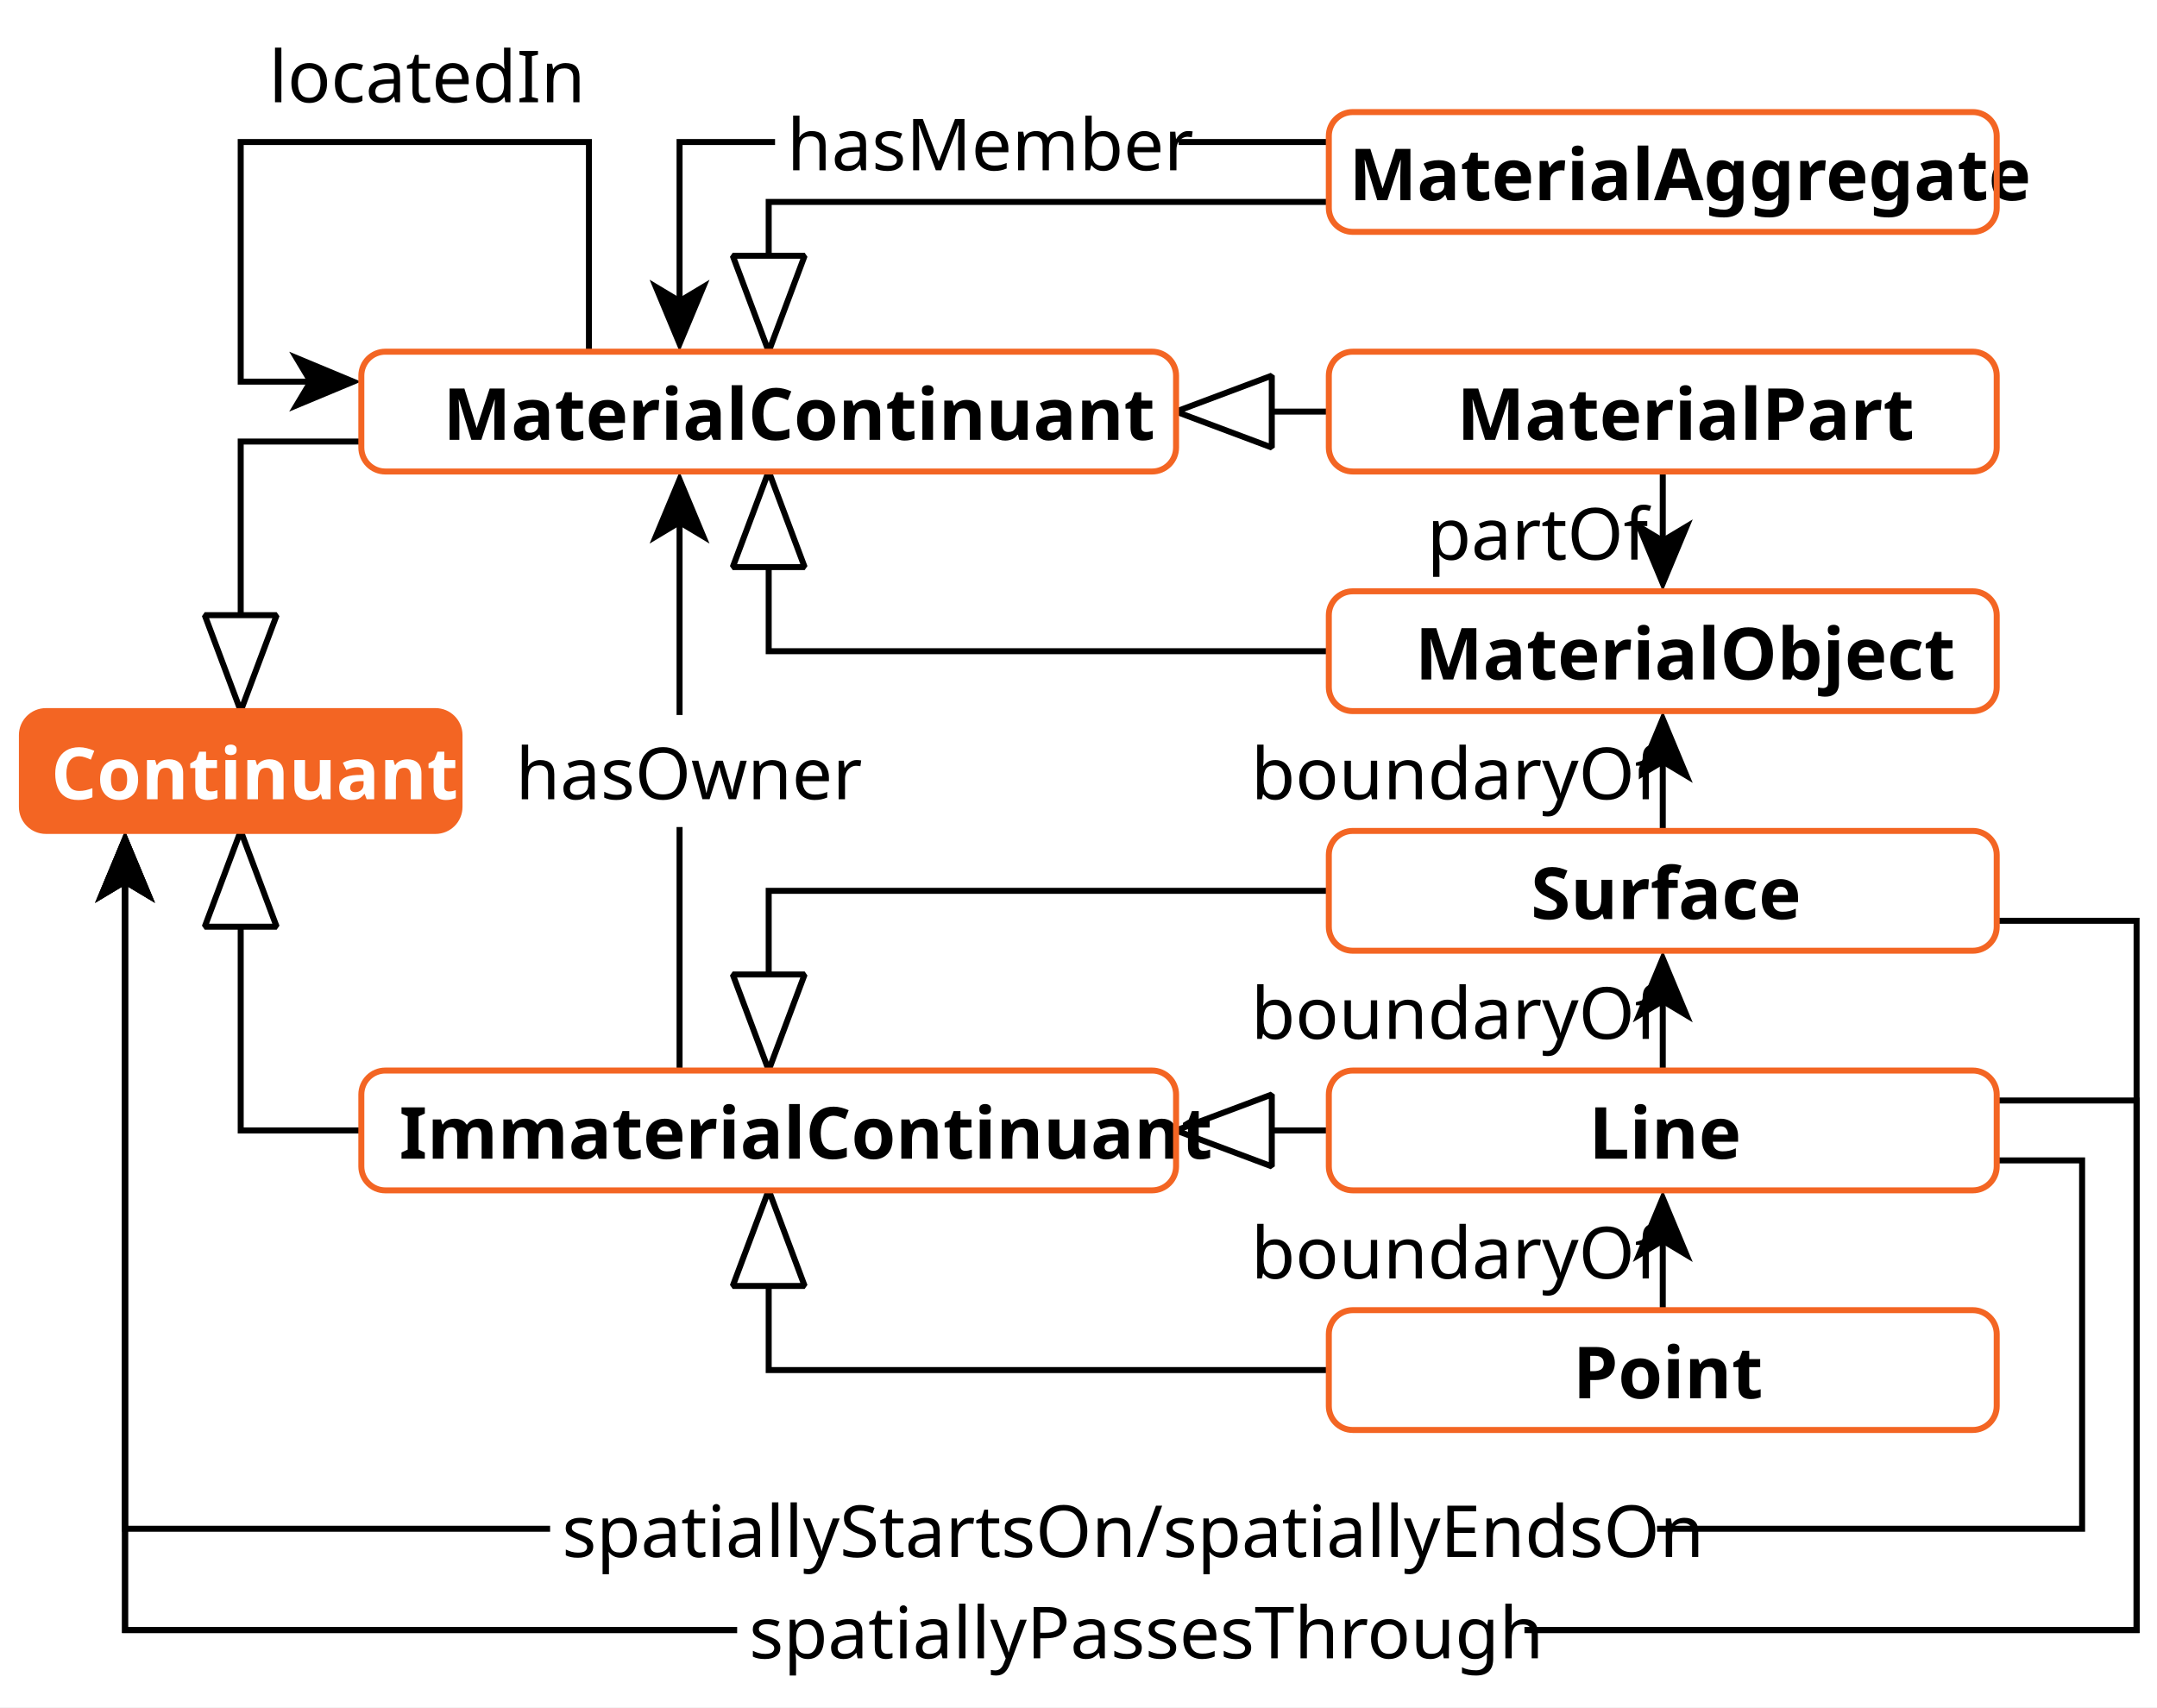
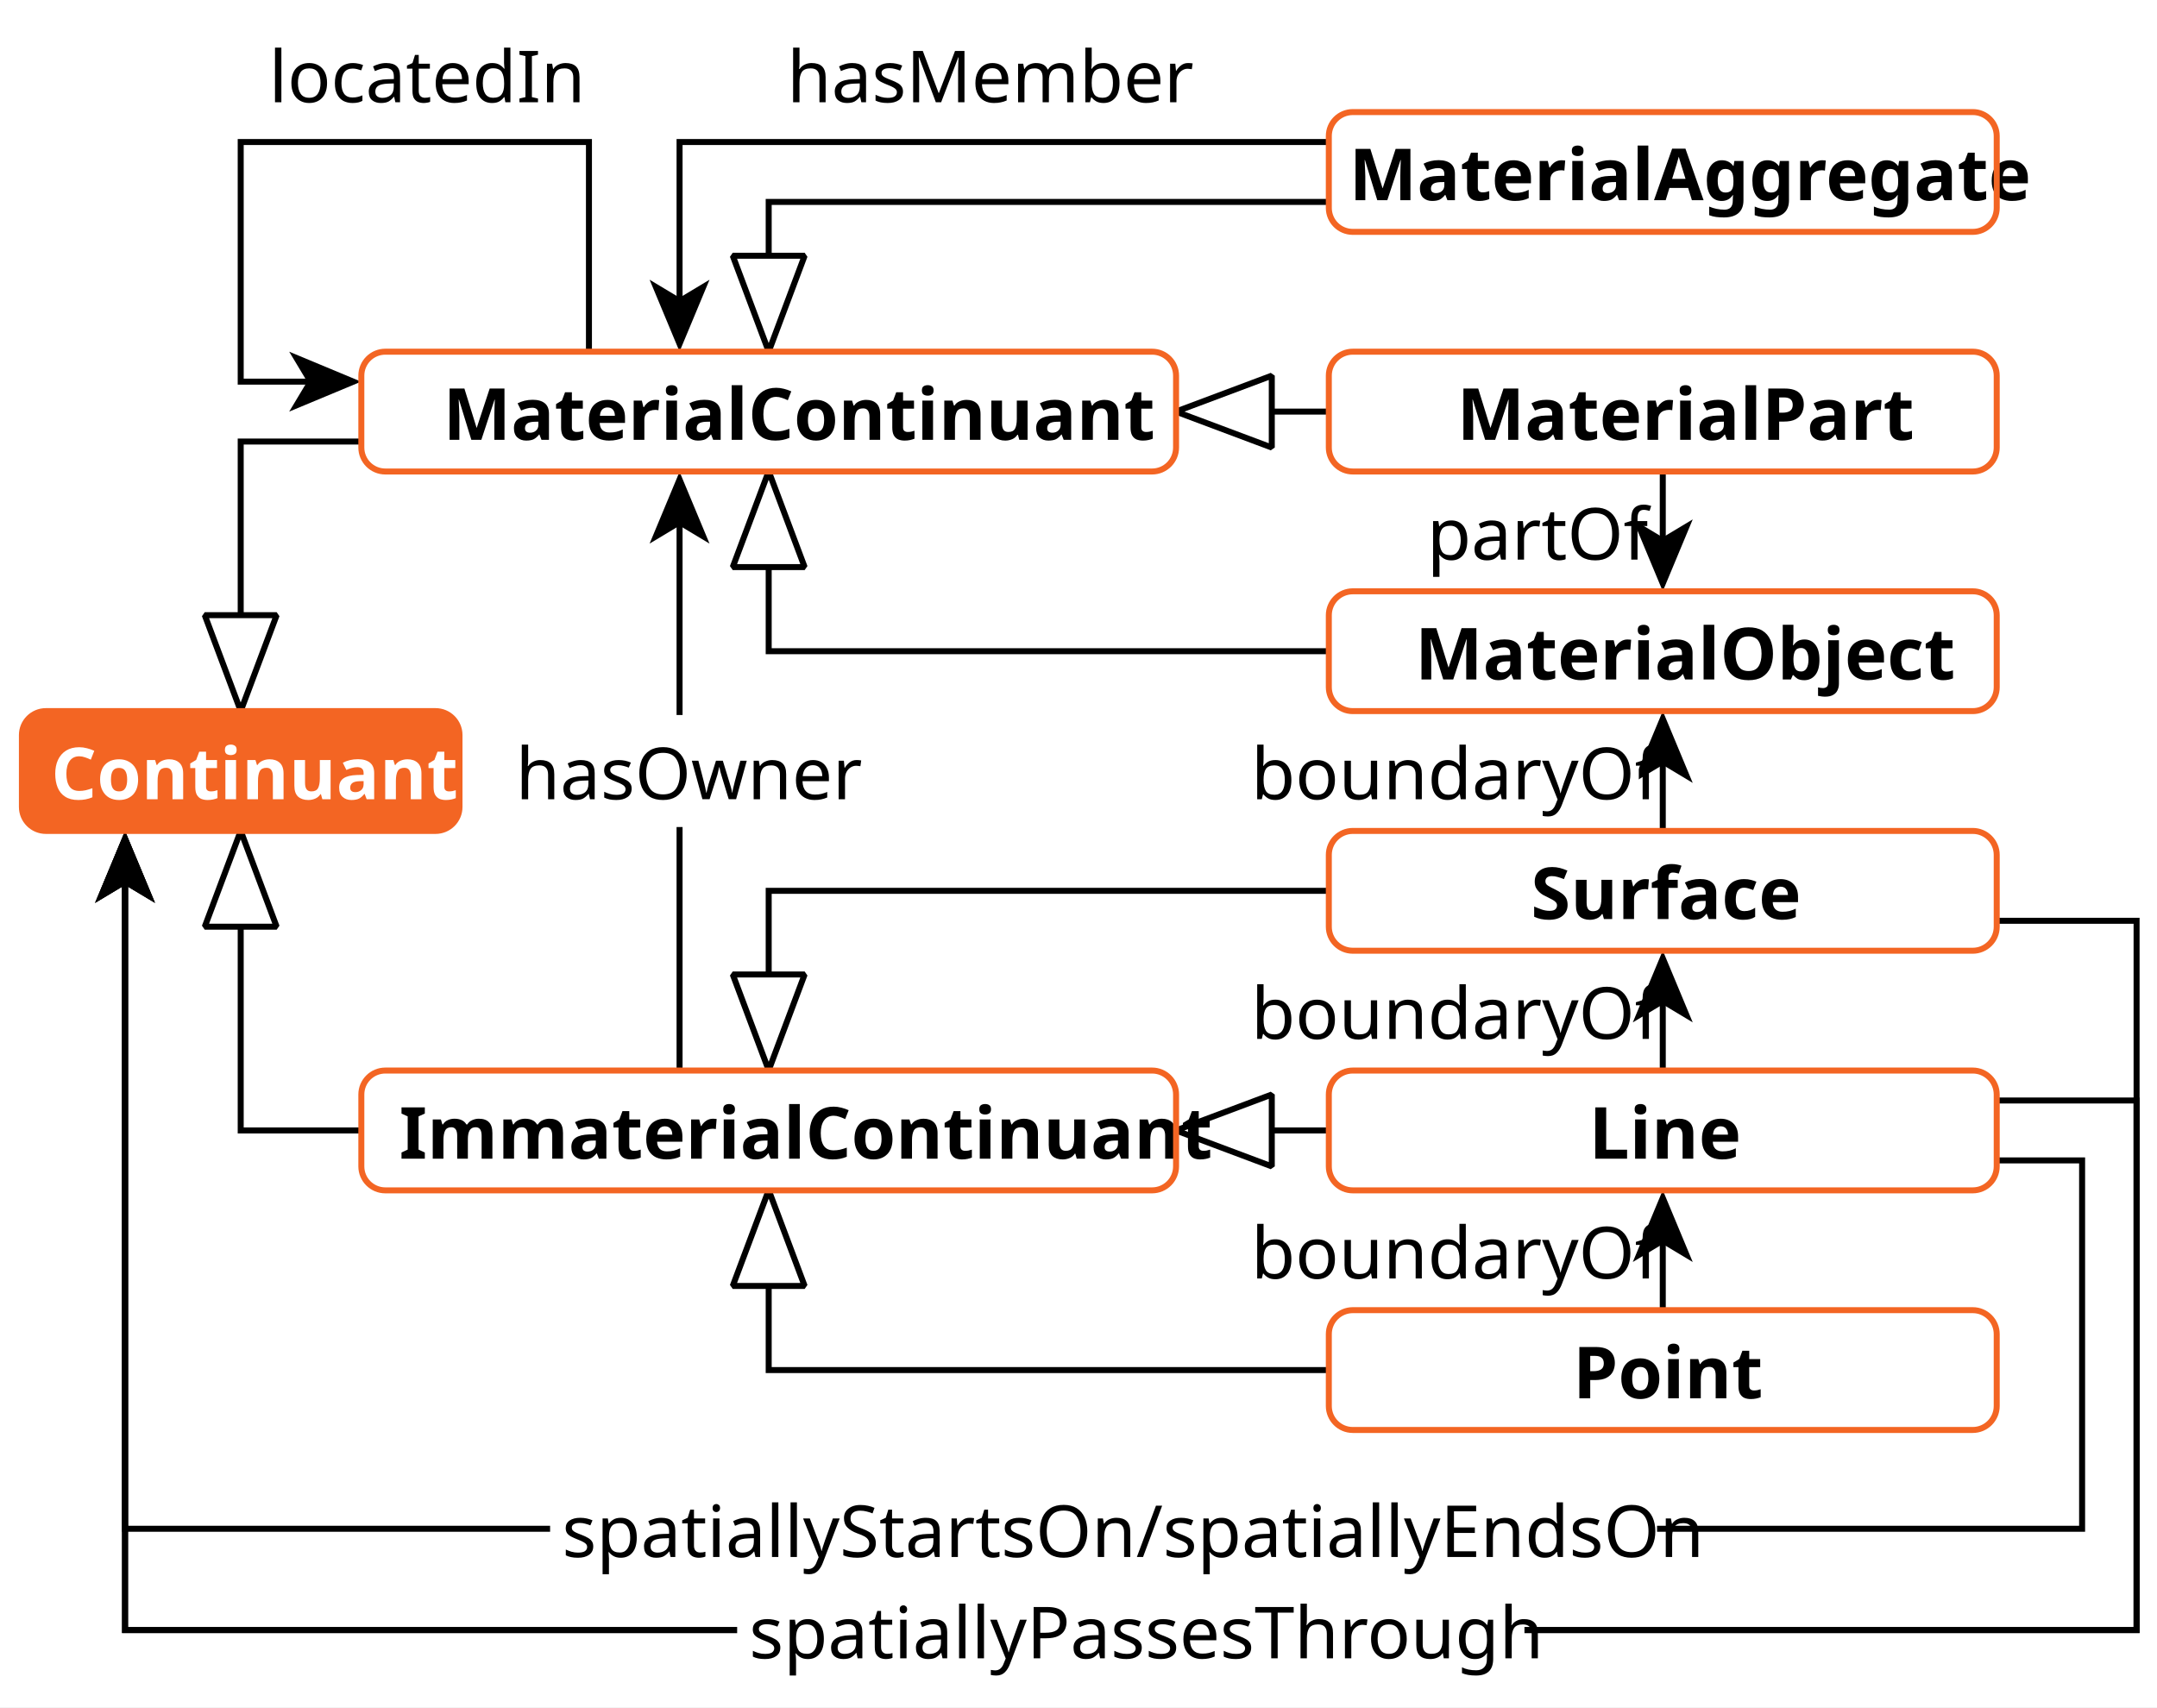
<svg xmlns="http://www.w3.org/2000/svg" fill-opacity="1" color-rendering="auto" color-interpolation="auto" text-rendering="auto" stroke="black" stroke-linecap="square" width="720" stroke-miterlimit="10" shape-rendering="auto" stroke-opacity="1" fill="black" stroke-dasharray="none" font-weight="normal" stroke-width="1" height="570" font-family="'Dialog'" font-style="normal" stroke-linejoin="miter" font-size="12px" stroke-dashoffset="0" image-rendering="auto">
  <defs id="genericDefs" />
  <g>
    <defs id="defs1">
      <clipPath clipPathUnits="userSpaceOnUse" id="clipPath1">
        <path d="M0 0 L720 0 L720 570 L0 570 L0 0 Z" />
      </clipPath>
      <clipPath clipPathUnits="userSpaceOnUse" id="clipPath2">
        <path d="M-529 69 L-169 69 L-169 354 L-529 354 L-529 69 Z" />
      </clipPath>
    </defs>
    <g fill="white" text-rendering="geometricPrecision" shape-rendering="geometricPrecision" transform="scale(2,2) translate(529,-69)" stroke="white">
      <rect x="-529" width="360" height="285" y="69" clip-path="url(#clipPath2)" stroke="none" />
    </g>
    <g text-rendering="geometricPrecision" stroke-miterlimit="1.45" shape-rendering="geometricPrecision" transform="matrix(2,0,0,2,1058,-138)" stroke-linecap="butt">
      <path fill="none" d="M-251.486 235.668 L-251.486 247.704" clip-path="url(#clipPath2)" />
      <path d="M-251.486 227.668 L-256.486 239.668 L-251.486 236.668 L-246.486 239.668 Z" clip-path="url(#clipPath2)" stroke="none" />
      <text x="-320.193" xml:space="preserve" y="242.422" clip-path="url(#clipPath2)" font-family="sans-serif" stroke="none">boundaryOf</text>
      <path fill="none" d="M-307.189 217.708 L-400.706 217.708 L-400.706 232.668" clip-path="url(#clipPath2)" />
      <path fill="white" d="M-400.706 247.668 L-394.706 231.668 L-406.706 231.668 Z" clip-path="url(#clipPath2)" stroke="none" />
      <path fill="none" d="M-400.706 247.668 L-394.706 231.668 L-406.706 231.668 Z" clip-path="url(#clipPath2)" />
      <path fill="none" d="M-307.25 257.708 L-317.234 257.708 L-317.742 257.708" clip-path="url(#clipPath2)" />
      <path fill="white" d="M-332.742 257.708 L-316.742 263.708 L-316.742 251.708 Z" clip-path="url(#clipPath2)" stroke="none" />
      <path fill="none" d="M-332.742 257.708 L-316.742 263.708 L-316.742 251.708 Z" clip-path="url(#clipPath2)" />
      <path fill="none" d="M-307.189 297.708 L-400.706 297.708 L-400.706 282.668" clip-path="url(#clipPath2)" />
      <path fill="white" d="M-400.706 267.668 L-406.706 283.668 L-394.706 283.668 Z" clip-path="url(#clipPath2)" stroke="none" />
      <path fill="none" d="M-400.706 267.668 L-406.706 283.668 L-394.706 283.668 Z" clip-path="url(#clipPath2)" />
      <path fill="none" d="M-251.486 275.668 L-251.486 287.704" clip-path="url(#clipPath2)" />
      <path d="M-251.486 267.668 L-256.486 279.668 L-251.486 276.668 L-246.486 279.668 Z" clip-path="url(#clipPath2)" stroke="none" />
      <text x="-320.193" xml:space="preserve" y="282.421" clip-path="url(#clipPath2)" font-family="sans-serif" stroke="none">boundaryOf</text>
      <path fill="none" d="M-251.486 207.683 L-251.486 195.69" clip-path="url(#clipPath2)" />
      <path d="M-251.486 187.69 L-256.486 199.69 L-251.486 196.69 L-246.486 199.69 Z" clip-path="url(#clipPath2)" stroke="none" />
      <rect x="-322.193" y="188.357" clip-path="url(#clipPath2)" fill="white" width="66.707" height="18.701" stroke="none" />
      <text x="-320.193" xml:space="preserve" y="202.422" clip-path="url(#clipPath2)" font-family="sans-serif" stroke="none">boundaryOf</text>
      <path fill="none" d="M-251.486 147.668 L-251.486 159.704" clip-path="url(#clipPath2)" />
      <path d="M-251.486 167.704 L-246.486 155.704 L-251.486 158.704 L-256.486 155.704 Z" clip-path="url(#clipPath2)" stroke="none" />
      <text x="-290.832" xml:space="preserve" y="162.422" clip-path="url(#clipPath2)" font-family="sans-serif" stroke="none">partOf</text>
      <path fill="none" d="M-307.189 102.708 L-400.706 102.708 L-400.706 112.693" clip-path="url(#clipPath2)" />
      <path fill="white" d="M-400.706 127.693 L-394.706 111.693 L-406.706 111.693 Z" clip-path="url(#clipPath2)" stroke="none" />
      <path fill="none" d="M-400.706 127.693 L-394.706 111.693 L-406.706 111.693 Z" clip-path="url(#clipPath2)" />
      <path fill="none" d="M-307.189 177.708 L-400.706 177.708 L-400.706 162.668" clip-path="url(#clipPath2)" />
      <path fill="white" d="M-400.706 147.668 L-406.706 163.668 L-394.706 163.668 Z" clip-path="url(#clipPath2)" stroke="none" />
      <path fill="none" d="M-400.706 147.668 L-406.706 163.668 L-394.706 163.668 Z" clip-path="url(#clipPath2)" />
      <path fill="none" d="M-307.213 92.708 L-415.582 92.708 L-415.582 119.695" clip-path="url(#clipPath2)" />
      <path d="M-415.582 127.695 L-410.582 115.695 L-415.582 118.695 L-420.582 115.695 Z" clip-path="url(#clipPath2)" stroke="none" />
-       <rect x="-399.644" y="83.357" clip-path="url(#clipPath2)" fill="white" width="67.357" height="18.701" stroke="none" />
-       <text x="-397.644" xml:space="preserve" y="97.421" clip-path="url(#clipPath2)" font-family="sans-serif" stroke="none">hasMember</text>
+       <text x="-397.644" xml:space="preserve" y="86.071" clip-path="url(#clipPath2)" font-family="sans-serif" stroke="none">hasMember</text>
      <path fill="none" d="M-415.582 247.687 L-415.582 155.745" clip-path="url(#clipPath2)" />
      <path d="M-415.582 147.745 L-420.582 159.745 L-415.582 156.745 L-410.582 159.745 Z" clip-path="url(#clipPath2)" stroke="none" />
      <rect x="-444.928" y="188.357" clip-path="url(#clipPath2)" fill="white" width="58.691" height="18.701" stroke="none" />
      <text x="-442.928" xml:space="preserve" y="202.422" clip-path="url(#clipPath2)" font-family="sans-serif" stroke="none">hasOwner</text>
      <path fill="none" d="M-307.238 137.708 L-315.453 137.708 L-317.741 137.708" clip-path="url(#clipPath2)" />
      <path fill="white" d="M-332.741 137.708 L-316.741 143.708 L-316.741 131.708 Z" clip-path="url(#clipPath2)" stroke="none" />
      <path fill="none" d="M-332.741 137.708 L-316.741 143.708 L-316.741 131.708 Z" clip-path="url(#clipPath2)" />
      <path fill="none" d="M-430.706 127.732 L-430.706 92.708 L-488.827 92.708 L-488.827 132.708 L-476.733 132.708" clip-path="url(#clipPath2)" />
      <path d="M-468.733 132.708 L-480.733 127.708 L-477.733 132.708 L-480.733 137.708 Z" clip-path="url(#clipPath2)" stroke="none" />
      <text x="-484.118" xml:space="preserve" y="86.071" clip-path="url(#clipPath2)" font-family="sans-serif" stroke="none">locatedIn</text>
      <path fill="none" d="M-468.733 142.708 L-488.827 142.708 L-488.827 172.69" clip-path="url(#clipPath2)" />
      <path fill="white" d="M-488.827 187.69 L-482.827 171.69 L-494.827 171.69 Z" clip-path="url(#clipPath2)" stroke="none" />
      <path fill="none" d="M-488.827 187.69 L-482.827 171.69 L-494.827 171.69 Z" clip-path="url(#clipPath2)" />
      <path fill="none" d="M-468.733 257.708 L-488.827 257.708 L-488.827 222.698" clip-path="url(#clipPath2)" />
      <path fill="white" d="M-488.827 207.698 L-494.827 223.698 L-482.827 223.698 Z" clip-path="url(#clipPath2)" stroke="none" />
      <path fill="none" d="M-488.827 207.698 L-494.827 223.698 L-482.827 223.698 Z" clip-path="url(#clipPath2)" />
      <path fill="none" d="M-195.769 222.708 L-172.408 222.708 L-172.408 341.112 L-508.131 341.112 L-508.131 215.712" clip-path="url(#clipPath2)" />
      <path d="M-508.131 207.712 L-513.131 219.712 L-508.131 216.712 L-503.131 219.712 Z" clip-path="url(#clipPath2)" stroke="none" />
      <path fill="none" d="M-195.769 252.708 L-172.408 252.708 L-172.408 341.112 L-508.131 341.112 L-508.131 215.707" clip-path="url(#clipPath2)" />
      <path d="M-508.131 207.707 L-513.131 219.707 L-508.131 216.707 L-503.131 219.707 Z" clip-path="url(#clipPath2)" stroke="none" />
      <rect x="-405.97" y="331.761" clip-path="url(#clipPath2)" fill="white" width="131.4" height="18.701" stroke="none" />
      <text x="-403.97" xml:space="preserve" y="345.826" clip-path="url(#clipPath2)" font-family="sans-serif" stroke="none">spatiallyPassesThrough</text>
      <path fill="none" d="M-195.75 262.708 L-181.5 262.708 L-181.5 324.2 L-508.131 324.2 L-508.131 215.735" clip-path="url(#clipPath2)" />
      <path d="M-508.131 207.735 L-513.131 219.735 L-508.131 216.735 L-503.131 219.735 Z" clip-path="url(#clipPath2)" stroke="none" />
      <rect x="-437.19" y="314.849" clip-path="url(#clipPath2)" fill="white" width="184.75" height="18.701" stroke="none" />
      <text x="-435.19" xml:space="preserve" y="328.914" clip-path="url(#clipPath2)" font-family="sans-serif" stroke="none">spatiallyStartsOn/spatiallyEndsOn</text>
      <text x="-263.82" y="262.421" clip-path="url(#clipPath2)" font-family="sans-serif" stroke="none" font-weight="bold" xml:space="preserve">Line</text>
      <rect x="-307.222" y="247.708" clip-path="url(#clipPath2)" fill="none" width="111.472" rx="4" ry="4" height="20" stroke="rgb(243,101,35)" />
      <text x="-462.378" y="262.421" clip-path="url(#clipPath2)" font-family="sans-serif" stroke="none" font-weight="bold" xml:space="preserve">ImmaterialContinuant</text>
      <rect x="-468.694" y="247.708" clip-path="url(#clipPath2)" fill="none" width="135.978" rx="4" ry="4" height="20" stroke="rgb(243,101,35)" />
      <text x="-303.834" y="102.421" clip-path="url(#clipPath2)" font-family="sans-serif" stroke="none" font-weight="bold" xml:space="preserve">MaterialAggregate</text>
      <rect x="-307.222" y="87.708" clip-path="url(#clipPath2)" fill="none" width="111.472" rx="4" ry="4" height="20" stroke="rgb(243,101,35)" />
      <text x="-266.483" y="302.421" clip-path="url(#clipPath2)" font-family="sans-serif" stroke="none" font-weight="bold" xml:space="preserve">Point</text>
      <rect x="-307.222" y="287.708" clip-path="url(#clipPath2)" fill="none" width="111.472" rx="4" ry="4" height="20" stroke="rgb(243,101,35)" />
      <text x="-292.833" y="182.422" clip-path="url(#clipPath2)" font-family="sans-serif" stroke="none" font-weight="bold" xml:space="preserve">MaterialObject</text>
      <rect x="-307.222" y="167.708" clip-path="url(#clipPath2)" fill="none" width="111.472" rx="4" ry="4" height="20" stroke="rgb(243,101,35)" />
      <text x="-273.497" y="222.422" clip-path="url(#clipPath2)" font-family="sans-serif" stroke="none" font-weight="bold" xml:space="preserve">Surface</text>
      <rect x="-307.222" y="207.708" clip-path="url(#clipPath2)" fill="none" width="111.472" rx="4" ry="4" height="20" stroke="rgb(243,101,35)" />
      <text x="-285.834" y="142.422" clip-path="url(#clipPath2)" font-family="sans-serif" stroke="none" font-weight="bold" xml:space="preserve">MaterialPart</text>
      <rect x="-307.222" y="127.708" clip-path="url(#clipPath2)" fill="none" width="111.472" rx="4" ry="4" height="20" stroke="rgb(243,101,35)" />
      <text x="-455.04" y="142.422" clip-path="url(#clipPath2)" font-family="sans-serif" stroke="none" font-weight="bold" xml:space="preserve">MaterialContinuant</text>
      <rect x="-468.694" y="127.708" clip-path="url(#clipPath2)" fill="none" width="135.978" rx="4" ry="4" height="20" stroke="rgb(243,101,35)" />
    </g>
    <g fill="rgb(243,101,35)" text-rendering="geometricPrecision" shape-rendering="geometricPrecision" transform="matrix(2,0,0,2,1058,-138)" stroke="rgb(243,101,35)">
      <rect x="-525.344" y="187.708" clip-path="url(#clipPath2)" width="73.034" rx="4" ry="4" height="20" stroke="none" />
    </g>
    <g stroke-linecap="butt" transform="matrix(2,0,0,2,1058,-138)" fill="white" text-rendering="geometricPrecision" font-family="sans-serif" shape-rendering="geometricPrecision" stroke="white" font-weight="bold" stroke-miterlimit="1.45">
      <text x="-520.485" xml:space="preserve" y="202.422" clip-path="url(#clipPath2)" stroke="none">Continuant</text>
    </g>
    <g stroke-linecap="butt" transform="matrix(2,0,0,2,1058,-138)" fill="rgb(243,101,35)" text-rendering="geometricPrecision" shape-rendering="geometricPrecision" stroke="rgb(243,101,35)" stroke-miterlimit="1.45">
      <rect x="-525.344" y="187.708" clip-path="url(#clipPath2)" fill="none" width="73.034" rx="4" ry="4" height="20" />
    </g>
  </g>
</svg>
